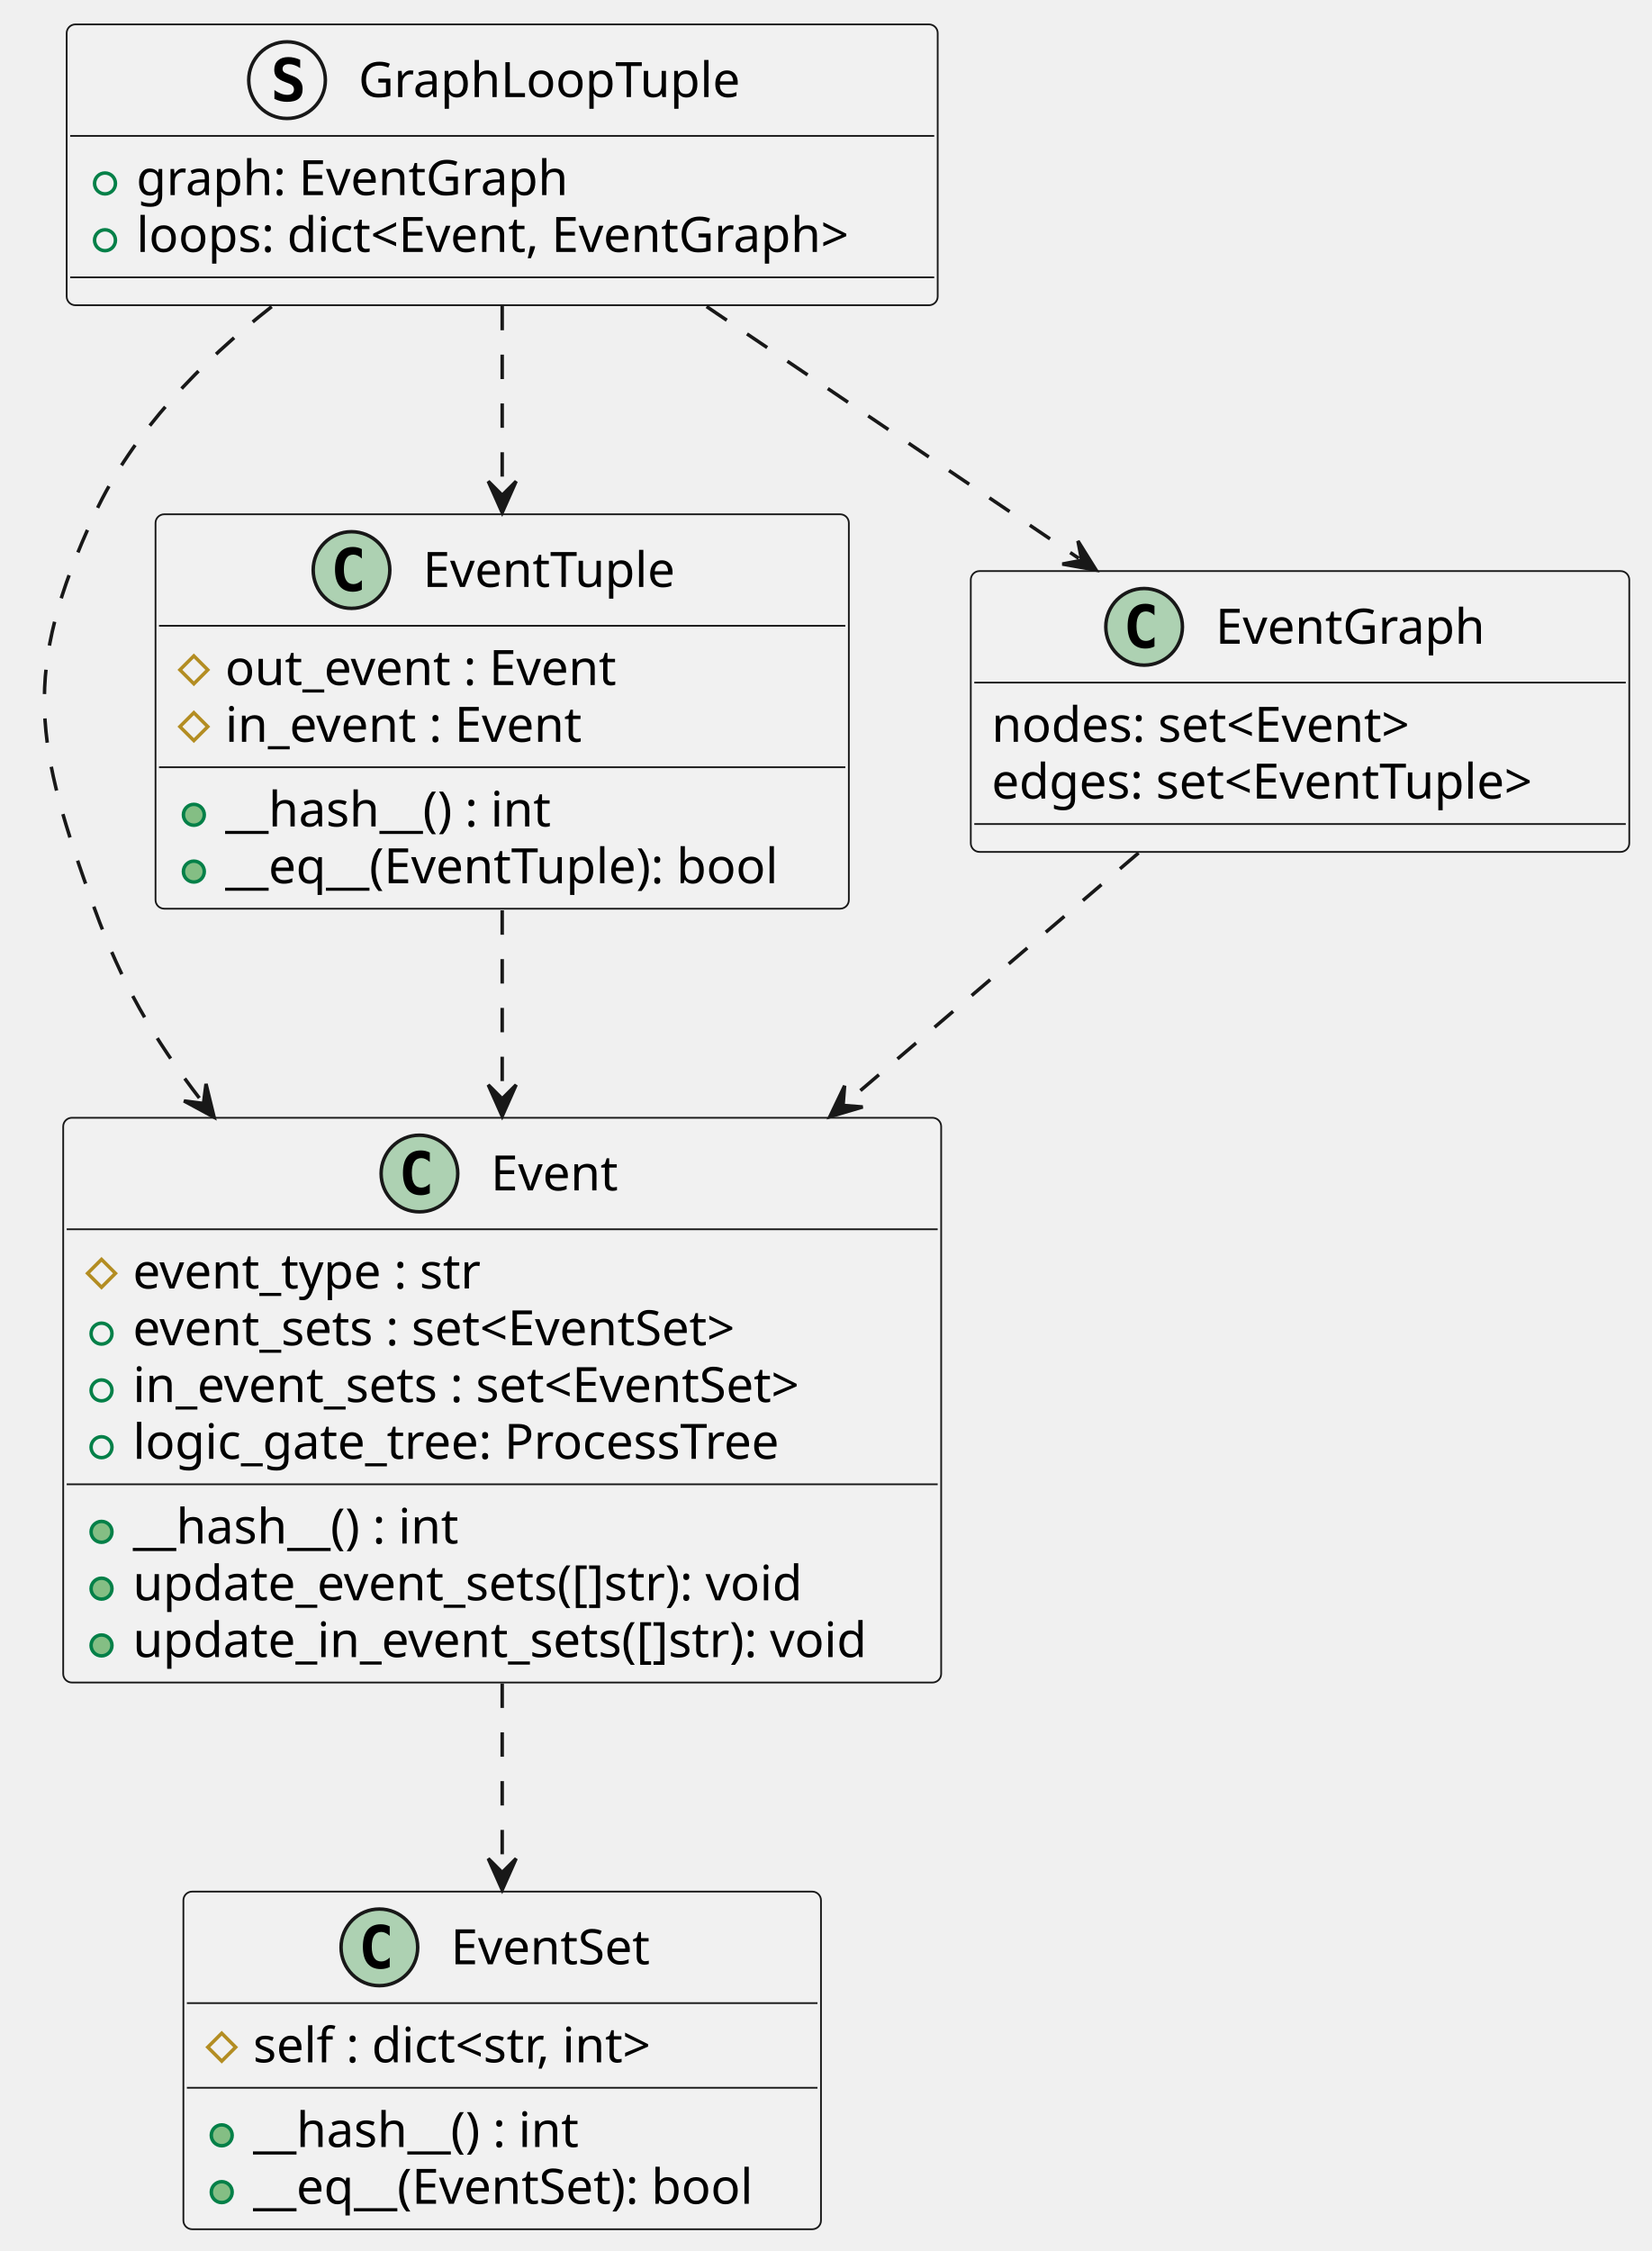
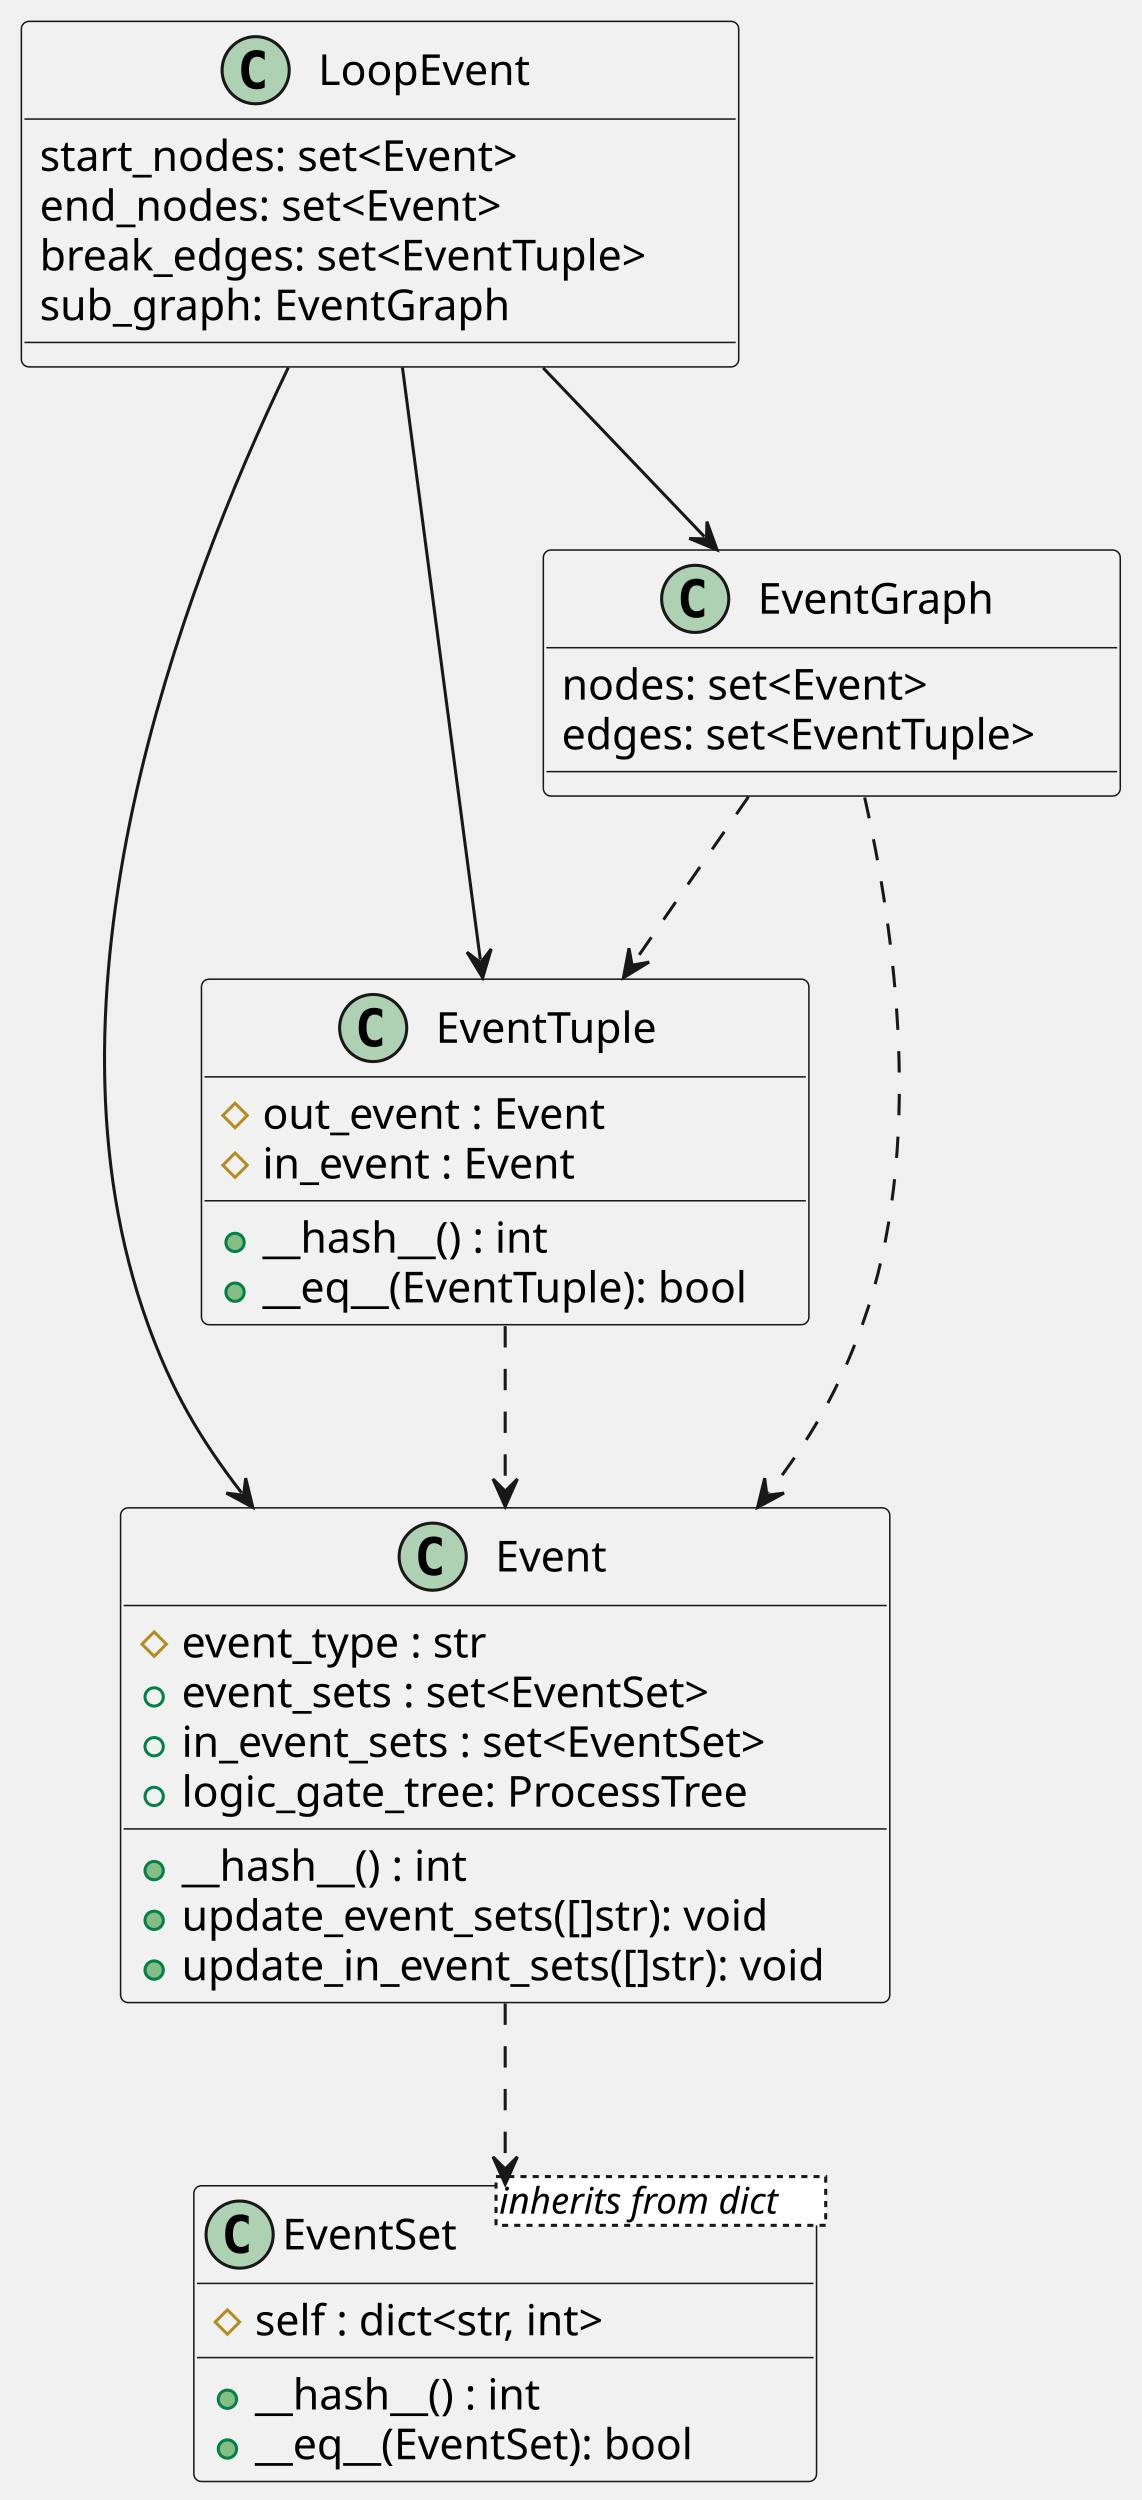
- <svg xmlns="http://www.w3.org/2000/svg" contentStyleType="text/css" height="646px" preserveAspectRatio="none" style="width:474px;height:646px;background:#FFFFFF;" version="1.1" viewBox="0 0 474 646" width="474px" zoomAndPan="magnify">
+ <svg xmlns="http://www.w3.org/2000/svg" contentStyleType="text/css" height="819px" preserveAspectRatio="none" style="width:374px;height:819px;background:#FFFFFF;" version="1.1" viewBox="0 0 374 819" width="374px" zoomAndPan="magnify">
  <defs />
  <g>
    <g id="elem_Event">
-       <rect codeLine="1" fill="#F1F1F1" height="162.078" id="Event" rx="2.5" ry="2.5" style="stroke:#181818;stroke-width:0.5;" width="252" x="18.14" y="320.78" />
-       <ellipse cx="120.39" cy="336.78" fill="#ADD1B2" rx="11" ry="11" style="stroke:#181818;stroke-width:1.0;" />
-       <path d="M123.359,342.421 Q122.781,342.717 122.14,342.858 Q121.499,343.014 120.796,343.014 Q118.296,343.014 116.968,341.374 Q115.656,339.717 115.656,336.592 Q115.656,333.467 116.968,331.811 Q118.296,330.155 120.796,330.155 Q121.499,330.155 122.14,330.311 Q122.796,330.467 123.359,330.764 L123.359,333.483 Q122.734,332.905 122.14,332.639 Q121.546,332.358 120.921,332.358 Q119.578,332.358 118.89,333.436 Q118.203,334.499 118.203,336.592 Q118.203,338.686 118.89,339.764 Q119.578,340.827 120.921,340.827 Q121.546,340.827 122.14,340.561 Q122.734,340.28 123.359,339.702 L123.359,342.421 Z " fill="#000000" />
-       <text fill="#000000" font-family="sans-serif" font-size="14" lengthAdjust="spacing" textLength="39" x="140.89" y="341.627">Event</text>
-       <line style="stroke:#181818;stroke-width:0.5;" x1="19.14" x2="269.14" y1="352.78" y2="352.78" />
-       <polygon fill="none" points="29.14,361.428,33.14,365.428,29.14,369.428,25.14,365.428" style="stroke:#B38D22;stroke-width:1.0;" />
-       <text fill="#000000" font-family="sans-serif" font-size="14" lengthAdjust="spacing" textLength="107" x="38.14" y="369.775">event_type : str</text>
-       <ellipse cx="29.14" cy="382.725" fill="none" rx="3" ry="3" style="stroke:#038048;stroke-width:1.0;" />
-       <text fill="#000000" font-family="sans-serif" font-size="14" lengthAdjust="spacing" textLength="197" x="38.14" y="386.072">event_sets : set&lt;EventSet&gt;</text>
-       <ellipse cx="29.14" cy="399.022" fill="none" rx="3" ry="3" style="stroke:#038048;stroke-width:1.0;" />
-       <text fill="#000000" font-family="sans-serif" font-size="14" lengthAdjust="spacing" textLength="216" x="38.14" y="402.369">in_event_sets : set&lt;EventSet&gt;</text>
-       <ellipse cx="29.14" cy="415.319" fill="none" rx="3" ry="3" style="stroke:#038048;stroke-width:1.0;" />
-       <text fill="#000000" font-family="sans-serif" font-size="14" lengthAdjust="spacing" textLength="202" x="38.14" y="418.666">logic_gate_tree: ProcessTree</text>
-       <line style="stroke:#181818;stroke-width:0.5;" x1="19.14" x2="269.14" y1="425.967" y2="425.967" />
-       <ellipse cx="29.14" cy="439.616" fill="#84BE84" rx="3" ry="3" style="stroke:#038048;stroke-width:1.0;" />
-       <text fill="#000000" font-family="sans-serif" font-size="14" lengthAdjust="spacing" textLength="102" x="38.14" y="442.963">__hash__() : int</text>
-       <ellipse cx="29.14" cy="455.913" fill="#84BE84" rx="3" ry="3" style="stroke:#038048;stroke-width:1.0;" />
-       <text fill="#000000" font-family="sans-serif" font-size="14" lengthAdjust="spacing" textLength="207" x="38.14" y="459.26">update_event_sets([]str): void</text>
-       <ellipse cx="29.14" cy="472.21" fill="#84BE84" rx="3" ry="3" style="stroke:#038048;stroke-width:1.0;" />
-       <text fill="#000000" font-family="sans-serif" font-size="14" lengthAdjust="spacing" textLength="226" x="38.14" y="475.556">update_in_event_sets([]str): void</text>
+       <rect codeLine="2" fill="#F1F1F1" height="162.078" id="Event" rx="2.5" ry="2.5" style="stroke:#181818;stroke-width:0.5;" width="252" x="39.5" y="493.97" />
+       <ellipse cx="141.75" cy="509.97" fill="#ADD1B2" rx="11" ry="11" style="stroke:#181818;stroke-width:1.0;" />
+       <path d="M144.719,515.611 Q144.141,515.908 143.5,516.048 Q142.859,516.204 142.156,516.204 Q139.656,516.204 138.328,514.564 Q137.016,512.908 137.016,509.783 Q137.016,506.658 138.328,505.001 Q139.656,503.345 142.156,503.345 Q142.859,503.345 143.5,503.501 Q144.156,503.658 144.719,503.954 L144.719,506.673 Q144.094,506.095 143.5,505.829 Q142.906,505.548 142.281,505.548 Q140.938,505.548 140.25,506.626 Q139.562,507.689 139.562,509.783 Q139.562,511.876 140.25,512.954 Q140.938,514.017 142.281,514.017 Q142.906,514.017 143.5,513.751 Q144.094,513.47 144.719,512.892 L144.719,515.611 Z " fill="#000000" />
+       <text fill="#000000" font-family="sans-serif" font-size="14" lengthAdjust="spacing" textLength="39" x="162.25" y="514.817">Event</text>
+       <line style="stroke:#181818;stroke-width:0.5;" x1="40.5" x2="290.5" y1="525.97" y2="525.97" />
+       <polygon fill="none" points="50.5,534.618,54.5,538.618,50.5,542.618,46.5,538.618" style="stroke:#B38D22;stroke-width:1.0;" />
+       <text fill="#000000" font-family="sans-serif" font-size="14" lengthAdjust="spacing" textLength="107" x="59.5" y="542.965">event_type : str</text>
+       <ellipse cx="50.5" cy="555.915" fill="none" rx="3" ry="3" style="stroke:#038048;stroke-width:1.0;" />
+       <text fill="#000000" font-family="sans-serif" font-size="14" lengthAdjust="spacing" textLength="197" x="59.5" y="559.262">event_sets : set&lt;EventSet&gt;</text>
+       <ellipse cx="50.5" cy="572.212" fill="none" rx="3" ry="3" style="stroke:#038048;stroke-width:1.0;" />
+       <text fill="#000000" font-family="sans-serif" font-size="14" lengthAdjust="spacing" textLength="216" x="59.5" y="575.559">in_event_sets : set&lt;EventSet&gt;</text>
+       <ellipse cx="50.5" cy="588.509" fill="none" rx="3" ry="3" style="stroke:#038048;stroke-width:1.0;" />
+       <text fill="#000000" font-family="sans-serif" font-size="14" lengthAdjust="spacing" textLength="202" x="59.5" y="591.856">logic_gate_tree: ProcessTree</text>
+       <line style="stroke:#181818;stroke-width:0.5;" x1="40.5" x2="290.5" y1="599.158" y2="599.158" />
+       <ellipse cx="50.5" cy="612.806" fill="#84BE84" rx="3" ry="3" style="stroke:#038048;stroke-width:1.0;" />
+       <text fill="#000000" font-family="sans-serif" font-size="14" lengthAdjust="spacing" textLength="102" x="59.5" y="616.153">__hash__() : int</text>
+       <ellipse cx="50.5" cy="629.103" fill="#84BE84" rx="3" ry="3" style="stroke:#038048;stroke-width:1.0;" />
+       <text fill="#000000" font-family="sans-serif" font-size="14" lengthAdjust="spacing" textLength="207" x="59.5" y="632.449">update_event_sets([]str): void</text>
+       <ellipse cx="50.5" cy="645.4" fill="#84BE84" rx="3" ry="3" style="stroke:#038048;stroke-width:1.0;" />
+       <text fill="#000000" font-family="sans-serif" font-size="14" lengthAdjust="spacing" textLength="226" x="59.5" y="648.746">update_in_event_sets([]str): void</text>
+     </g>
+     <g id="elem_LoopEvent">
+       <rect codeLine="12" fill="#F1F1F1" height="113.188" id="LoopEvent" rx="2.5" ry="2.5" style="stroke:#181818;stroke-width:0.5;" width="235" x="7" y="7" />
+       <ellipse cx="83.75" cy="23" fill="#ADD1B2" rx="11" ry="11" style="stroke:#181818;stroke-width:1.0;" />
+       <path d="M86.719,28.641 Q86.141,28.938 85.5,29.078 Q84.859,29.234 84.156,29.234 Q81.656,29.234 80.328,27.594 Q79.016,25.938 79.016,22.812 Q79.016,19.688 80.328,18.031 Q81.656,16.375 84.156,16.375 Q84.859,16.375 85.5,16.531 Q86.156,16.688 86.719,16.984 L86.719,19.703 Q86.094,19.125 85.5,18.859 Q84.906,18.578 84.281,18.578 Q82.938,18.578 82.25,19.656 Q81.562,20.719 81.562,22.812 Q81.562,24.906 82.25,25.984 Q82.938,27.047 84.281,27.047 Q84.906,27.047 85.5,26.781 Q86.094,26.5 86.719,25.922 L86.719,28.641 Z " fill="#000000" />
+       <text fill="#000000" font-family="sans-serif" font-size="14" lengthAdjust="spacing" textLength="73" x="104.25" y="27.847">LoopEvent</text>
+       <line style="stroke:#181818;stroke-width:0.5;" x1="8" x2="241" y1="39" y2="39" />
+       <text fill="#000000" font-family="sans-serif" font-size="14" lengthAdjust="spacing" textLength="176" x="13" y="55.995">start_nodes: set&lt;Event&gt;</text>
+       <text fill="#000000" font-family="sans-serif" font-size="14" lengthAdjust="spacing" textLength="172" x="13" y="72.292">end_nodes: set&lt;Event&gt;</text>
+       <text fill="#000000" font-family="sans-serif" font-size="14" lengthAdjust="spacing" textLength="223" x="13" y="88.589">break_edges: set&lt;EventTuple&gt;</text>
+       <text fill="#000000" font-family="sans-serif" font-size="14" lengthAdjust="spacing" textLength="163" x="13" y="104.886">sub_graph: EventGraph</text>
+       <line style="stroke:#181818;stroke-width:0.5;" x1="8" x2="241" y1="112.188" y2="112.188" />
    </g>
    <g id="elem_EventTuple">
-       <rect codeLine="11" fill="#F1F1F1" height="113.188" id="EventTuple" rx="2.5" ry="2.5" style="stroke:#181818;stroke-width:0.5;" width="199" x="44.64" y="147.59" />
-       <ellipse cx="100.89" cy="163.59" fill="#ADD1B2" rx="11" ry="11" style="stroke:#181818;stroke-width:1.0;" />
-       <path d="M103.859,169.231 Q103.281,169.528 102.64,169.668 Q101.999,169.824 101.296,169.824 Q98.796,169.824 97.468,168.184 Q96.156,166.528 96.156,163.403 Q96.156,160.278 97.468,158.621 Q98.796,156.965 101.296,156.965 Q101.999,156.965 102.64,157.121 Q103.296,157.278 103.859,157.574 L103.859,160.293 Q103.234,159.715 102.64,159.449 Q102.046,159.168 101.421,159.168 Q100.078,159.168 99.39,160.246 Q98.703,161.309 98.703,163.403 Q98.703,165.496 99.39,166.574 Q100.078,167.637 101.421,167.637 Q102.046,167.637 102.64,167.371 Q103.234,167.09 103.859,166.512 L103.859,169.231 Z " fill="#000000" />
-       <text fill="#000000" font-family="sans-serif" font-size="14" lengthAdjust="spacing" textLength="78" x="121.39" y="168.437">EventTuple</text>
-       <line style="stroke:#181818;stroke-width:0.5;" x1="45.64" x2="242.64" y1="179.59" y2="179.59" />
-       <polygon fill="none" points="55.64,188.238,59.64,192.238,55.64,196.238,51.64,192.238" style="stroke:#B38D22;stroke-width:1.0;" />
-       <text fill="#000000" font-family="sans-serif" font-size="14" lengthAdjust="spacing" textLength="121" x="64.64" y="196.585">out_event : Event</text>
-       <polygon fill="none" points="55.64,204.535,59.64,208.535,55.64,212.535,51.64,208.535" style="stroke:#B38D22;stroke-width:1.0;" />
-       <text fill="#000000" font-family="sans-serif" font-size="14" lengthAdjust="spacing" textLength="110" x="64.64" y="212.882">in_event : Event</text>
-       <line style="stroke:#181818;stroke-width:0.5;" x1="45.64" x2="242.64" y1="220.184" y2="220.184" />
-       <ellipse cx="55.64" cy="233.832" fill="#84BE84" rx="3" ry="3" style="stroke:#038048;stroke-width:1.0;" />
-       <text fill="#000000" font-family="sans-serif" font-size="14" lengthAdjust="spacing" textLength="102" x="64.64" y="237.179">__hash__() : int</text>
-       <ellipse cx="55.64" cy="250.129" fill="#84BE84" rx="3" ry="3" style="stroke:#038048;stroke-width:1.0;" />
-       <text fill="#000000" font-family="sans-serif" font-size="14" lengthAdjust="spacing" textLength="173" x="64.64" y="253.476">__eq__(EventTuple): bool</text>
+       <rect codeLine="19" fill="#F1F1F1" height="113.188" id="EventTuple" rx="2.5" ry="2.5" style="stroke:#181818;stroke-width:0.5;" width="199" x="66" y="320.78" />
+       <ellipse cx="122.25" cy="336.78" fill="#ADD1B2" rx="11" ry="11" style="stroke:#181818;stroke-width:1.0;" />
+       <path d="M125.219,342.421 Q124.641,342.717 124,342.858 Q123.359,343.014 122.656,343.014 Q120.156,343.014 118.828,341.374 Q117.516,339.717 117.516,336.592 Q117.516,333.467 118.828,331.811 Q120.156,330.155 122.656,330.155 Q123.359,330.155 124,330.311 Q124.656,330.467 125.219,330.764 L125.219,333.483 Q124.594,332.905 124,332.639 Q123.406,332.358 122.781,332.358 Q121.438,332.358 120.75,333.436 Q120.062,334.499 120.062,336.592 Q120.062,338.686 120.75,339.764 Q121.438,340.827 122.781,340.827 Q123.406,340.827 124,340.561 Q124.594,340.28 125.219,339.702 L125.219,342.421 Z " fill="#000000" />
+       <text fill="#000000" font-family="sans-serif" font-size="14" lengthAdjust="spacing" textLength="78" x="142.75" y="341.627">EventTuple</text>
+       <line style="stroke:#181818;stroke-width:0.5;" x1="67" x2="264" y1="352.78" y2="352.78" />
+       <polygon fill="none" points="77,361.428,81,365.428,77,369.428,73,365.428" style="stroke:#B38D22;stroke-width:1.0;" />
+       <text fill="#000000" font-family="sans-serif" font-size="14" lengthAdjust="spacing" textLength="121" x="86" y="369.775">out_event : Event</text>
+       <polygon fill="none" points="77,377.725,81,381.725,77,385.725,73,381.725" style="stroke:#B38D22;stroke-width:1.0;" />
+       <text fill="#000000" font-family="sans-serif" font-size="14" lengthAdjust="spacing" textLength="110" x="86" y="386.072">in_event : Event</text>
+       <line style="stroke:#181818;stroke-width:0.5;" x1="67" x2="264" y1="393.374" y2="393.374" />
+       <ellipse cx="77" cy="407.022" fill="#84BE84" rx="3" ry="3" style="stroke:#038048;stroke-width:1.0;" />
+       <text fill="#000000" font-family="sans-serif" font-size="14" lengthAdjust="spacing" textLength="102" x="86" y="410.369">__hash__() : int</text>
+       <ellipse cx="77" cy="423.319" fill="#84BE84" rx="3" ry="3" style="stroke:#038048;stroke-width:1.0;" />
+       <text fill="#000000" font-family="sans-serif" font-size="14" lengthAdjust="spacing" textLength="173" x="86" y="426.666">__eq__(EventTuple): bool</text>
    </g>
    <g id="elem_EventSet">
-       <rect codeLine="19" fill="#F1F1F1" height="96.891" id="EventSet" rx="2.5" ry="2.5" style="stroke:#181818;stroke-width:0.5;" width="183" x="52.64" y="542.86" />
-       <ellipse cx="108.89" cy="558.86" fill="#ADD1B2" rx="11" ry="11" style="stroke:#181818;stroke-width:1.0;" />
-       <path d="M111.859,564.501 Q111.281,564.798 110.64,564.938 Q109.999,565.094 109.296,565.094 Q106.796,565.094 105.468,563.454 Q104.156,561.798 104.156,558.673 Q104.156,555.548 105.468,553.891 Q106.796,552.235 109.296,552.235 Q109.999,552.235 110.64,552.391 Q111.296,552.548 111.859,552.844 L111.859,555.563 Q111.234,554.985 110.64,554.719 Q110.046,554.438 109.421,554.438 Q108.078,554.438 107.39,555.516 Q106.703,556.579 106.703,558.673 Q106.703,560.766 107.39,561.844 Q108.078,562.907 109.421,562.907 Q110.046,562.907 110.64,562.641 Q111.234,562.36 111.859,561.782 L111.859,564.501 Z " fill="#000000" />
-       <text fill="#000000" font-family="sans-serif" font-size="14" lengthAdjust="spacing" textLength="62" x="129.39" y="563.707">EventSet</text>
-       <line style="stroke:#181818;stroke-width:0.5;" x1="53.64" x2="234.64" y1="574.86" y2="574.86" />
-       <polygon fill="none" points="63.64,583.508,67.64,587.508,63.64,591.508,59.64,587.508" style="stroke:#B38D22;stroke-width:1.0;" />
-       <text fill="#000000" font-family="sans-serif" font-size="14" lengthAdjust="spacing" textLength="129" x="72.64" y="591.855">self : dict&lt;str, int&gt;</text>
-       <line style="stroke:#181818;stroke-width:0.5;" x1="53.64" x2="234.64" y1="599.157" y2="599.157" />
-       <ellipse cx="63.64" cy="612.805" fill="#84BE84" rx="3" ry="3" style="stroke:#038048;stroke-width:1.0;" />
-       <text fill="#000000" font-family="sans-serif" font-size="14" lengthAdjust="spacing" textLength="102" x="72.64" y="616.152">__hash__() : int</text>
-       <ellipse cx="63.64" cy="629.102" fill="#84BE84" rx="3" ry="3" style="stroke:#038048;stroke-width:1.0;" />
-       <text fill="#000000" font-family="sans-serif" font-size="14" lengthAdjust="spacing" textLength="157" x="72.64" y="632.449">__eq__(EventSet): bool</text>
+       <rect codeLine="27" fill="#F1F1F1" height="96.891" id="EventSet" rx="2.5" ry="2.5" style="stroke:#181818;stroke-width:0.5;" width="204" x="63.5" y="716.05" />
+       <ellipse cx="78.5" cy="732.05" fill="#ADD1B2" rx="11" ry="11" style="stroke:#181818;stroke-width:1.0;" />
+       <path d="M81.469,737.691 Q80.891,737.987 80.25,738.128 Q79.609,738.284 78.906,738.284 Q76.406,738.284 75.078,736.644 Q73.766,734.987 73.766,731.862 Q73.766,728.737 75.078,727.081 Q76.406,725.425 78.906,725.425 Q79.609,725.425 80.25,725.581 Q80.906,725.737 81.469,726.034 L81.469,728.753 Q80.844,728.175 80.25,727.909 Q79.656,727.628 79.031,727.628 Q77.688,727.628 77,728.706 Q76.312,729.769 76.312,731.862 Q76.312,733.956 77,735.034 Q77.688,736.097 79.031,736.097 Q79.656,736.097 80.25,735.831 Q80.844,735.55 81.469,734.972 L81.469,737.691 Z " fill="#000000" />
+       <text fill="#000000" font-family="sans-serif" font-size="14" lengthAdjust="spacing" textLength="62" x="92.5" y="736.897">EventSet</text>
+       <rect fill="#FFFFFF" height="15.969" style="stroke:#181818;stroke-width:1.0;stroke-dasharray:2.0,2.0;" width="108" x="162.5" y="713.05" />
+       <text fill="#000000" font-family="sans-serif" font-size="12" font-style="italic" lengthAdjust="spacing" textLength="106" x="163.5" y="725.189">inherits from dict</text>
+       <line style="stroke:#181818;stroke-width:0.5;" x1="64.5" x2="266.5" y1="748.05" y2="748.05" />
+       <polygon fill="none" points="74.5,756.698,78.5,760.698,74.5,764.698,70.5,760.698" style="stroke:#B38D22;stroke-width:1.0;" />
+       <text fill="#000000" font-family="sans-serif" font-size="14" lengthAdjust="spacing" textLength="129" x="83.5" y="765.045">self : dict&lt;str, int&gt;</text>
+       <line style="stroke:#181818;stroke-width:0.5;" x1="64.5" x2="266.5" y1="772.347" y2="772.347" />
+       <ellipse cx="74.5" cy="785.995" fill="#84BE84" rx="3" ry="3" style="stroke:#038048;stroke-width:1.0;" />
+       <text fill="#000000" font-family="sans-serif" font-size="14" lengthAdjust="spacing" textLength="102" x="83.5" y="789.342">__hash__() : int</text>
+       <ellipse cx="74.5" cy="802.292" fill="#84BE84" rx="3" ry="3" style="stroke:#038048;stroke-width:1.0;" />
+       <text fill="#000000" font-family="sans-serif" font-size="14" lengthAdjust="spacing" textLength="157" x="83.5" y="805.639">__eq__(EventSet): bool</text>
    </g>
    <g id="elem_EventGraph">
-       <rect codeLine="25" fill="#F1F1F1" height="80.594" id="EventGraph" rx="2.5" ry="2.5" style="stroke:#181818;stroke-width:0.5;" width="189" x="278.64" y="163.89" />
-       <ellipse cx="328.39" cy="179.89" fill="#ADD1B2" rx="11" ry="11" style="stroke:#181818;stroke-width:1.0;" />
-       <path d="M331.359,185.531 Q330.781,185.827 330.14,185.968 Q329.499,186.124 328.796,186.124 Q326.296,186.124 324.968,184.484 Q323.656,182.827 323.656,179.702 Q323.656,176.577 324.968,174.921 Q326.296,173.265 328.796,173.265 Q329.499,173.265 330.14,173.421 Q330.796,173.577 331.359,173.874 L331.359,176.593 Q330.734,176.015 330.14,175.749 Q329.546,175.468 328.921,175.468 Q327.577,175.468 326.89,176.546 Q326.202,177.609 326.202,179.702 Q326.202,181.796 326.89,182.874 Q327.577,183.937 328.921,183.937 Q329.546,183.937 330.14,183.671 Q330.734,183.39 331.359,182.812 L331.359,185.531 Z " fill="#000000" />
-       <text fill="#000000" font-family="sans-serif" font-size="14" lengthAdjust="spacing" textLength="81" x="348.89" y="184.737">EventGraph</text>
-       <line style="stroke:#181818;stroke-width:0.5;" x1="279.64" x2="466.64" y1="195.89" y2="195.89" />
-       <text fill="#000000" font-family="sans-serif" font-size="14" lengthAdjust="spacing" textLength="138" x="284.64" y="212.885">nodes: set&lt;Event&gt;</text>
-       <text fill="#000000" font-family="sans-serif" font-size="14" lengthAdjust="spacing" textLength="177" x="284.64" y="229.182">edges: set&lt;EventTuple&gt;</text>
-       <line style="stroke:#181818;stroke-width:0.5;" x1="279.64" x2="466.64" y1="236.484" y2="236.484" />
-     </g>
-     <g id="elem_GraphLoopTuple">
-       <rect codeLine="30" fill="#F1F1F1" height="80.594" id="GraphLoopTuple" rx="2.5" ry="2.5" style="stroke:#181818;stroke-width:0.5;" width="250" x="19.14" y="7" />
-       <ellipse cx="82.39" cy="23" fill="#F1F1F1" rx="11" ry="11" style="stroke:#181818;stroke-width:1.0;" />
-       <path d="M81.874,23.562 Q80.015,22.859 79.359,22.094 Q78.718,21.312 78.718,20 Q78.718,18.312 79.796,17.344 Q80.874,16.375 82.749,16.375 Q83.609,16.375 84.453,16.578 Q85.312,16.766 86.156,17.156 L86.156,19.547 Q85.374,18.984 84.546,18.703 Q83.734,18.406 82.937,18.406 Q82.062,18.406 81.578,18.766 Q81.109,19.125 81.109,19.781 Q81.109,20.297 81.453,20.641 Q81.796,20.969 82.89,21.375 L83.953,21.781 Q85.437,22.328 86.14,23.234 Q86.859,24.141 86.859,25.516 Q86.859,27.391 85.749,28.312 Q84.64,29.234 82.39,29.234 Q81.468,29.234 80.546,29.016 Q79.624,28.797 78.765,28.375 L78.765,25.844 Q79.734,26.531 80.656,26.875 Q81.578,27.219 82.468,27.219 Q83.374,27.219 83.874,26.812 Q84.374,26.391 84.374,25.656 Q84.374,25.094 84.031,24.688 Q83.703,24.266 83.078,24.016 L81.874,23.562 Z " fill="#000000" />
-       <text fill="#000000" font-family="sans-serif" font-size="14" lengthAdjust="spacing" textLength="115" x="102.89" y="27.847">GraphLoopTuple</text>
-       <line style="stroke:#181818;stroke-width:0.5;" x1="20.14" x2="268.14" y1="39" y2="39" />
-       <ellipse cx="30.14" cy="52.648" fill="none" rx="3" ry="3" style="stroke:#038048;stroke-width:1.0;" />
-       <text fill="#000000" font-family="sans-serif" font-size="14" lengthAdjust="spacing" textLength="130" x="39.14" y="55.995">graph: EventGraph</text>
-       <ellipse cx="30.14" cy="68.945" fill="none" rx="3" ry="3" style="stroke:#038048;stroke-width:1.0;" />
-       <text fill="#000000" font-family="sans-serif" font-size="14" lengthAdjust="spacing" textLength="224" x="39.14" y="72.292">loops: dict&lt;Event, EventGraph&gt;</text>
-       <line style="stroke:#181818;stroke-width:0.5;" x1="20.14" x2="268.14" y1="79.594" y2="79.594" />
+       <rect codeLine="33" fill="#F1F1F1" height="80.594" id="EventGraph" rx="2.5" ry="2.5" style="stroke:#181818;stroke-width:0.5;" width="189" x="178" y="180.19" />
+       <ellipse cx="227.75" cy="196.19" fill="#ADD1B2" rx="11" ry="11" style="stroke:#181818;stroke-width:1.0;" />
+       <path d="M230.719,201.831 Q230.141,202.127 229.5,202.268 Q228.859,202.424 228.156,202.424 Q225.656,202.424 224.328,200.784 Q223.016,199.127 223.016,196.002 Q223.016,192.877 224.328,191.221 Q225.656,189.565 228.156,189.565 Q228.859,189.565 229.5,189.721 Q230.156,189.877 230.719,190.174 L230.719,192.893 Q230.094,192.315 229.5,192.049 Q228.906,191.768 228.281,191.768 Q226.938,191.768 226.25,192.846 Q225.562,193.909 225.562,196.002 Q225.562,198.096 226.25,199.174 Q226.938,200.237 228.281,200.237 Q228.906,200.237 229.5,199.971 Q230.094,199.69 230.719,199.112 L230.719,201.831 Z " fill="#000000" />
+       <text fill="#000000" font-family="sans-serif" font-size="14" lengthAdjust="spacing" textLength="81" x="248.25" y="201.037">EventGraph</text>
+       <line style="stroke:#181818;stroke-width:0.5;" x1="179" x2="366" y1="212.19" y2="212.19" />
+       <text fill="#000000" font-family="sans-serif" font-size="14" lengthAdjust="spacing" textLength="138" x="184" y="229.185">nodes: set&lt;Event&gt;</text>
+       <text fill="#000000" font-family="sans-serif" font-size="14" lengthAdjust="spacing" textLength="177" x="184" y="245.482">edges: set&lt;EventTuple&gt;</text>
+       <line style="stroke:#181818;stroke-width:0.5;" x1="179" x2="366" y1="252.784" y2="252.784" />
    </g>
    <g id="link_Event_EventSet">
-       <path codeLine="35" d="M144.14,483.15 C144.14,503.32 144.14,518.34 144.14,536.37 " fill="none" id="Event-to-EventSet" style="stroke:#181818;stroke-width:1.0;stroke-dasharray:7.0,7.0;" />
-       <polygon fill="#181818" points="144.14,542.37,148.14,533.37,144.14,537.37,140.14,533.37,144.14,542.37" style="stroke:#181818;stroke-width:1.0;" />
+       <path codeLine="39" d="M165.5,656.34 C165.5,676.51 165.5,691.53 165.5,709.56 " fill="none" id="Event-to-EventSet" style="stroke:#181818;stroke-width:1.0;stroke-dasharray:7.0,7.0;" />
+       <polygon fill="#181818" points="165.5,715.56,169.5,706.56,165.5,710.56,161.5,706.56,165.5,715.56" style="stroke:#181818;stroke-width:1.0;" />
    </g>
    <g id="link_EventGraph_Event">
-       <path codeLine="36" d="M326.79,244.78 C301.31,266.55 273.302,290.473 242.742,316.582 " fill="none" id="EventGraph-to-Event" style="stroke:#181818;stroke-width:1.0;stroke-dasharray:7.0,7.0;" />
-       <polygon fill="#181818" points="238.18,320.48,247.621,317.675,241.982,317.232,242.424,311.593,238.18,320.48" style="stroke:#181818;stroke-width:1.0;" />
+       <path codeLine="40" d="M283.27,261.23 C293.12,304.98 303.28,376.69 282.5,433.97 C274.78,455.27 265.904,470.839 251.844,489.069 " fill="none" id="EventGraph-to-Event" style="stroke:#181818;stroke-width:1.0;stroke-dasharray:7.0,7.0;" />
+       <polygon fill="#181818" points="248.18,493.82,256.844,489.136,251.234,489.861,250.509,484.25,248.18,493.82" style="stroke:#181818;stroke-width:1.0;" />
    </g>
-     <g id="link_GraphLoopTuple_EventGraph">
-       <path codeLine="37" d="M202.81,87.98 C237.13,111.2 275.35,137.049 309.64,160.239 " fill="none" id="GraphLoopTuple-to-EventGraph" style="stroke:#181818;stroke-width:1.0;stroke-dasharray:7.0,7.0;" />
-       <polygon fill="#181818" points="314.61,163.6,309.396,155.245,310.468,160.799,304.914,161.871,314.61,163.6" style="stroke:#181818;stroke-width:1.0;" />
-     </g>
-     <g id="link_GraphLoopTuple_Event">
-       <path codeLine="38" d="M77.98,88 C57.82,103.8 38.1,123.9 27.14,147.59 C6,193.25 9.98,213.49 27.14,260.78 C34.86,282.08 43.736,297.649 57.796,315.879 " fill="none" id="GraphLoopTuple-to-Event" style="stroke:#181818;stroke-width:1.0;stroke-dasharray:7.0,7.0;" />
-       <polygon fill="#181818" points="61.46,320.63,59.131,311.06,58.406,316.671,52.796,315.946,61.46,320.63" style="stroke:#181818;stroke-width:1.0;" />
-     </g>
-     <g id="link_GraphLoopTuple_EventTuple">
-       <path codeLine="39" d="M144.14,87.78 C144.14,105.8 144.14,121.45 144.14,141.12 " fill="none" id="GraphLoopTuple-to-EventTuple" style="stroke:#181818;stroke-width:1.0;stroke-dasharray:7.0,7.0;" />
-       <polygon fill="#181818" points="144.14,147.12,148.14,138.12,144.14,142.12,140.14,138.12,144.14,147.12" style="stroke:#181818;stroke-width:1.0;" />
+     <g id="link_EventGraph_EventTuple">
+       <path codeLine="41" d="M245.22,260.97 C232.78,278.99 221.231,295.704 207.641,315.374 " fill="none" id="EventGraph-to-EventTuple" style="stroke:#181818;stroke-width:1.0;stroke-dasharray:7.0,7.0;" />
+       <polygon fill="#181818" points="204.23,320.31,212.637,315.179,207.072,316.196,206.055,310.632,204.23,320.31" style="stroke:#181818;stroke-width:1.0;" />
    </g>
    <g id="link_EventTuple_Event">
-       <path codeLine="40" d="M144.14,261.25 C144.14,279.65 144.14,294.48 144.14,314.33 " fill="none" id="EventTuple-to-Event" style="stroke:#181818;stroke-width:1.0;stroke-dasharray:7.0,7.0;" />
-       <polygon fill="#181818" points="144.14,320.33,148.14,311.33,144.14,315.33,140.14,311.33,144.14,320.33" style="stroke:#181818;stroke-width:1.0;" />
+       <path codeLine="42" d="M165.5,434.44 C165.5,452.84 165.5,467.67 165.5,487.52 " fill="none" id="EventTuple-to-Event" style="stroke:#181818;stroke-width:1.0;stroke-dasharray:7.0,7.0;" />
+       <polygon fill="#181818" points="165.5,493.52,169.5,484.52,165.5,488.52,161.5,484.52,165.5,493.52" style="stroke:#181818;stroke-width:1.0;" />
+     </g>
+     <g id="link_LoopEvent_Event">
+       <path codeLine="43" d="M94.45,120.42 C59.01,193.96 9.54,326.57 48.5,433.97 C56.22,455.27 65.096,470.839 79.156,489.069 " fill="none" id="LoopEvent-to-Event" style="stroke:#181818;stroke-width:1.0;" />
+       <polygon fill="#181818" points="82.82,493.82,80.491,484.25,79.766,489.861,74.156,489.136,82.82,493.82" style="stroke:#181818;stroke-width:1.0;" />
+     </g>
+     <g id="link_LoopEvent_EventTuple">
+       <path codeLine="44" d="M131.83,120.34 C139.26,176.82 149.908,257.791 157.348,314.381 " fill="none" id="LoopEvent-to-EventTuple" style="stroke:#181818;stroke-width:1.0;" />
+       <polygon fill="#181818" points="158.13,320.33,160.923,310.885,157.478,315.373,152.991,311.928,158.13,320.33" style="stroke:#181818;stroke-width:1.0;" />
+     </g>
+     <g id="link_LoopEvent_EventGraph">
+       <path codeLine="45" d="M177.93,120.52 C196.81,140.27 213.486,157.721 230.766,175.811 " fill="none" id="LoopEvent-to-EventGraph" style="stroke:#181818;stroke-width:1.0;" />
+       <polygon fill="#181818" points="234.91,180.15,231.586,170.879,231.456,176.534,225.801,176.405,234.91,180.15" style="stroke:#181818;stroke-width:1.0;" />
    </g>
  </g>
</svg>
